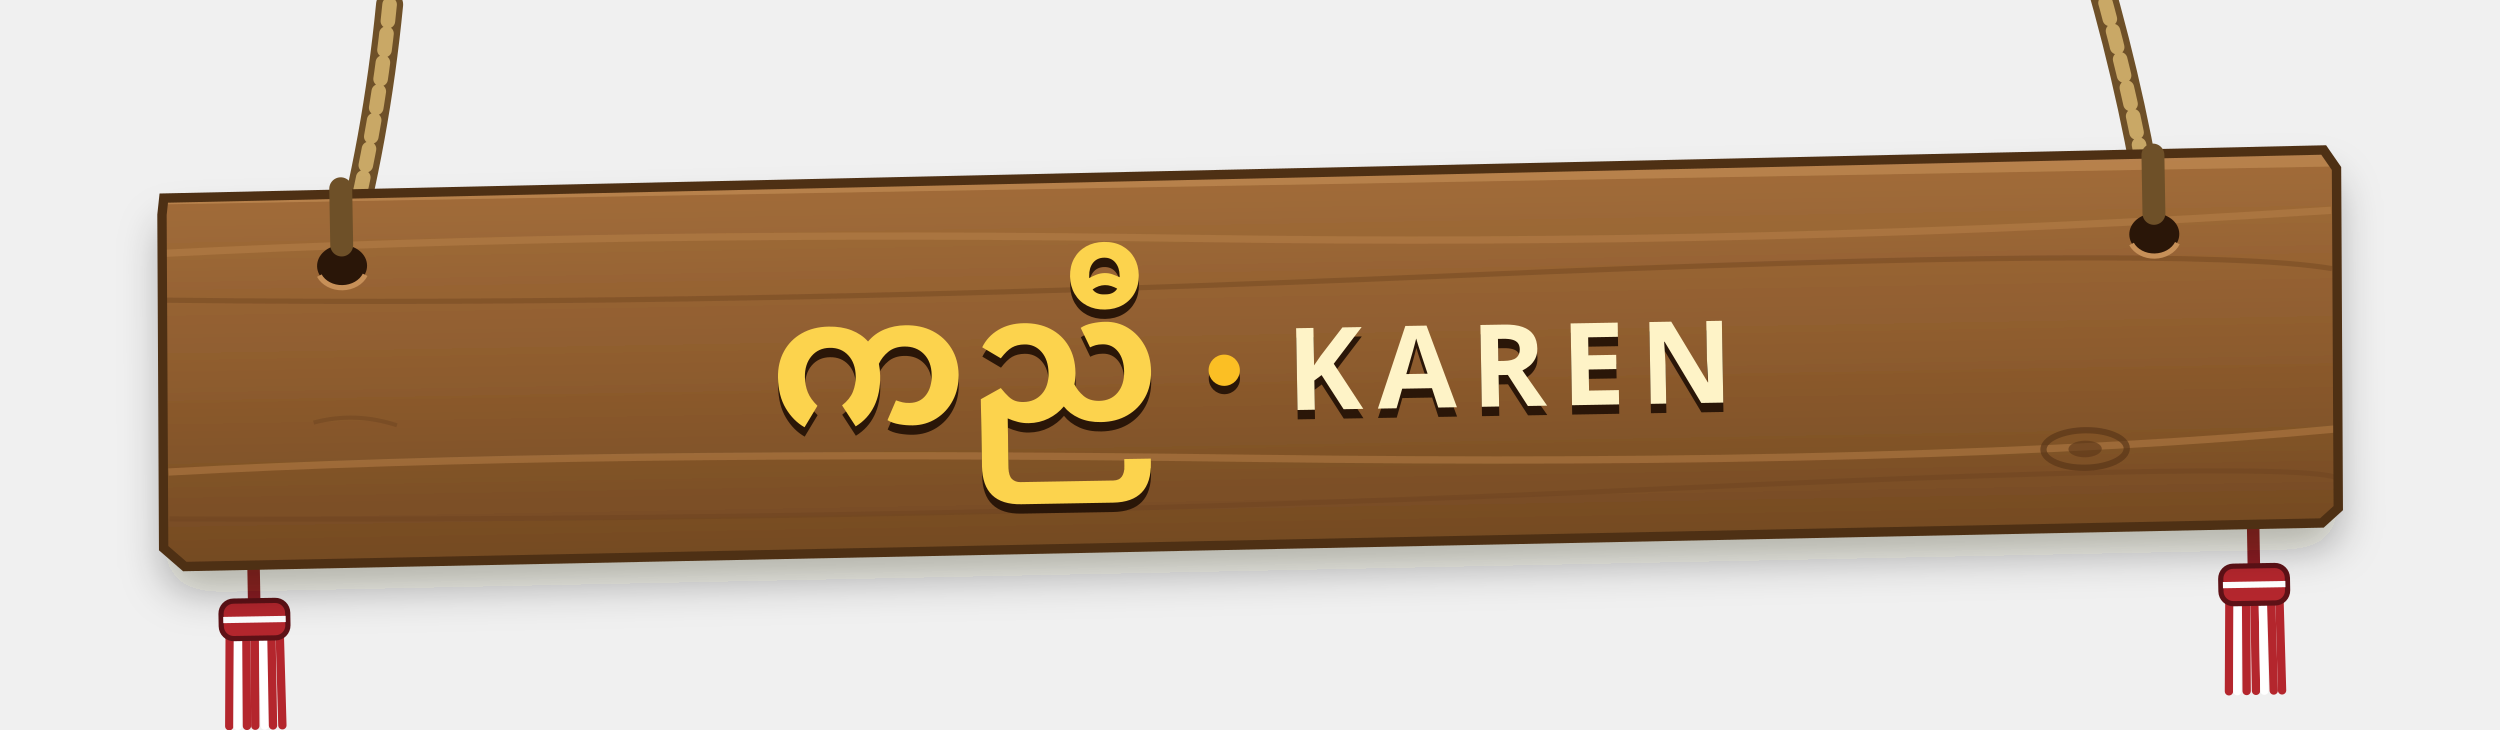
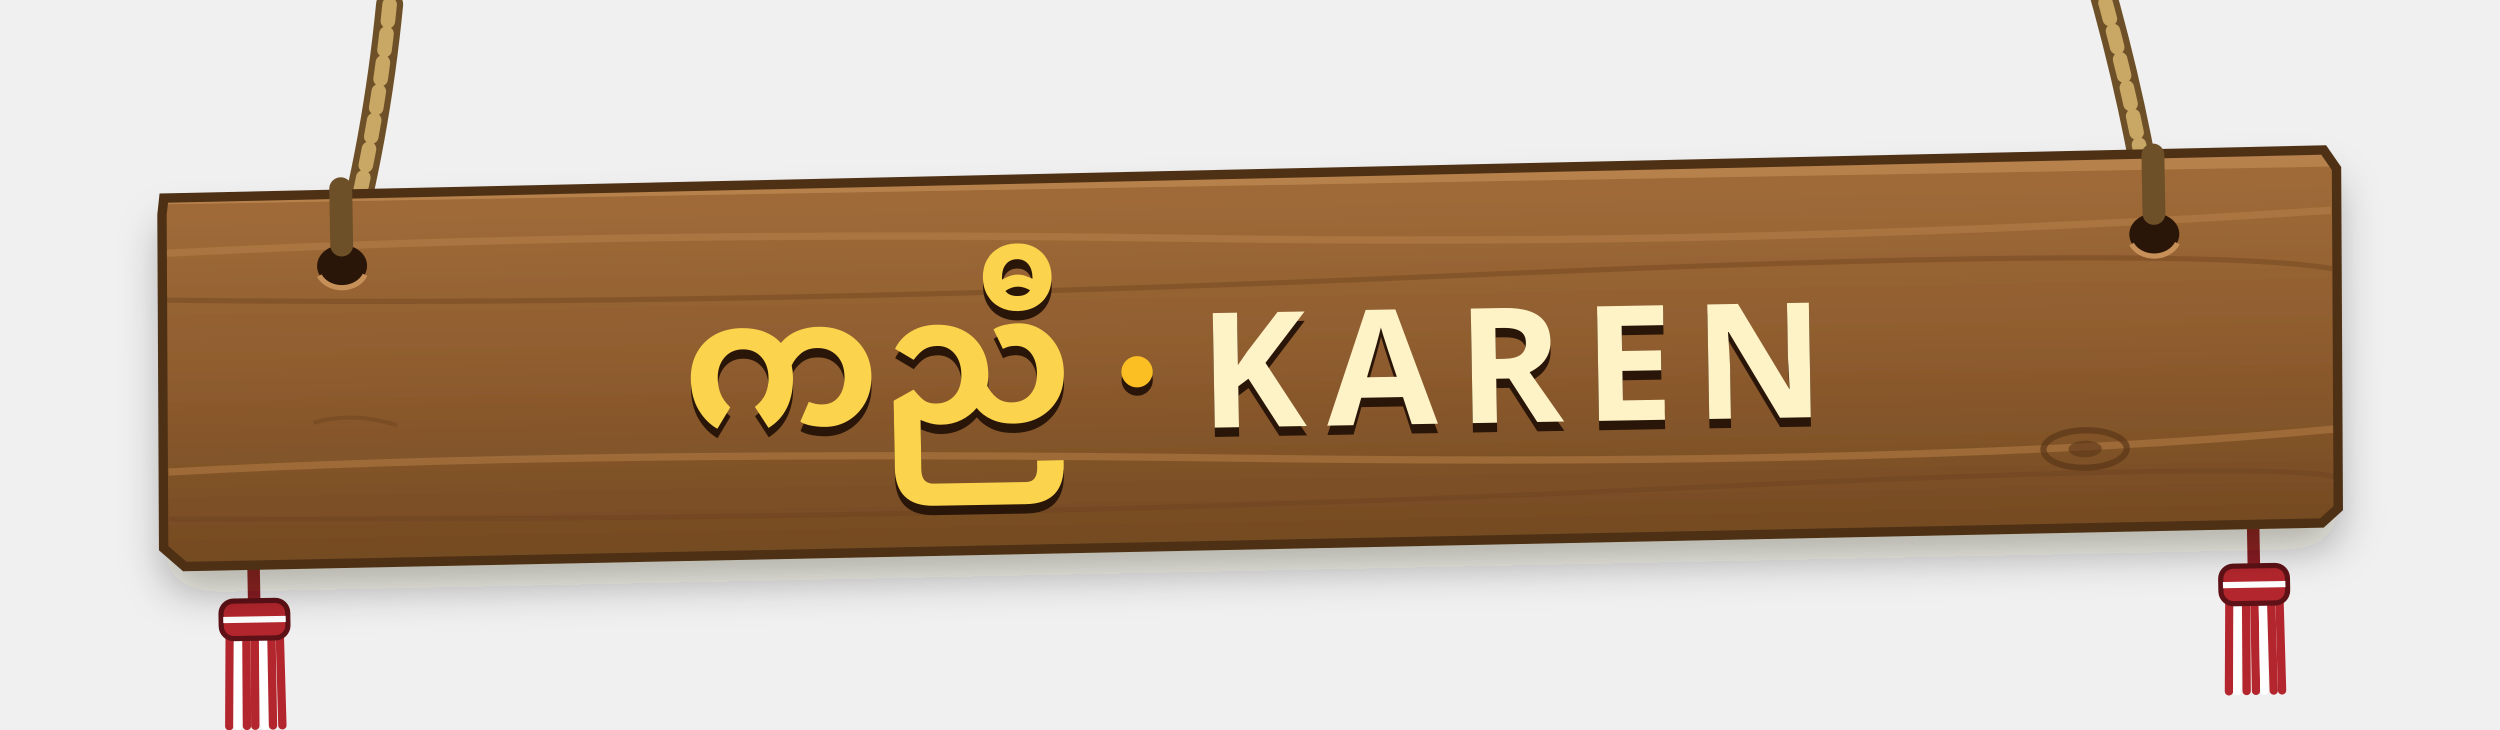
<svg xmlns="http://www.w3.org/2000/svg" width="240" height="70" viewBox="0 0 240 70" role="img">
  <defs>
    <linearGradient id="ksWoodSign" x1="0" y1="0" x2="0" y2="1">
      <stop offset="0" stop-color="#A26D3A" />
      <stop offset="0.5" stop-color="#8E5C2E" />
      <stop offset="1" stop-color="#744A22" />
    </linearGradient>
    <filter id="ksWoodShadow" x="-5%" y="-20%" width="110%" height="160%">
      <feDropShadow dx="0" dy="2.5" stdDeviation="2" flood-color="#28140A" flood-opacity="0.3" />
    </filter>
    <clipPath id="ksWoodClip">
      <path d="M16 17.2 L223.4 16.2 L224.6 18 L224.2 50.6 L222.6 52 L17.4 52.6 L15.4 50.8 L15.8 18.8 Z" />
    </clipPath>
  </defs>
  <g transform="rotate(-1 120 34)">
    <path d="M38 -1 Q36.5 12.0 33 24" stroke="#6E5028" stroke-width="2.6" fill="none" stroke-linecap="round" />
    <path d="M38 -1 Q36.5 12.0 33 24" stroke="#C9A866" stroke-width="1.4" fill="none" stroke-dasharray="1.6 1.2" stroke-linecap="round" />
    <path d="M202 -1 Q205.5 12.0 207 24" stroke="#6E5028" stroke-width="2.6" fill="none" stroke-linecap="round" />
    <path d="M202 -1 Q205.5 12.0 207 24" stroke="#C9A866" stroke-width="1.4" fill="none" stroke-dasharray="1.6 1.2" stroke-linecap="round" />
    <path d="M24 50 V57" stroke="#8A1C22" stroke-width="1.2" />
    <path d="M21.6 59 L21.4 68" stroke="#B4262D" stroke-width="0.8" stroke-linecap="round" />
    <path d="M22.4 59 L22.2 68" stroke="#FFFFFF" stroke-width="0.8" stroke-linecap="round" />
    <path d="M23.2 59 L23.1 68" stroke="#B4262D" stroke-width="0.8" stroke-linecap="round" />
    <path d="M24.0 59 L23.9 68" stroke="#B4262D" stroke-width="0.8" stroke-linecap="round" />
    <path d="M24.8 59 L24.8 68" stroke="#FFFFFF" stroke-width="0.8" stroke-linecap="round" />
    <path d="M25.6 59 L25.6 68" stroke="#B4262D" stroke-width="0.8" stroke-linecap="round" />
    <path d="M26.4 59 L26.5 68" stroke="#B4262D" stroke-width="0.8" stroke-linecap="round" />
    <rect x="20.8" y="56" width="6.4" height="3.6" rx="1.2" fill="#B4262D" stroke="#5E1116" stroke-width="0.5" />
    <path d="M21 57.8 H27" stroke="#FFFFFF" stroke-width="0.6" />
    <path d="M216 50 V57" stroke="#8A1C22" stroke-width="1.2" />
    <path d="M213.6 59 L213.4 68" stroke="#B4262D" stroke-width="0.8" stroke-linecap="round" />
    <path d="M214.4 59 L214.2 68" stroke="#FFFFFF" stroke-width="0.8" stroke-linecap="round" />
    <path d="M215.2 59 L215.1 68" stroke="#B4262D" stroke-width="0.8" stroke-linecap="round" />
    <path d="M216.0 59 L216.0 68" stroke="#B4262D" stroke-width="0.8" stroke-linecap="round" />
    <path d="M216.8 59 L216.8 68" stroke="#FFFFFF" stroke-width="0.8" stroke-linecap="round" />
    <path d="M217.6 59 L217.7 68" stroke="#B4262D" stroke-width="0.8" stroke-linecap="round" />
    <path d="M218.4 59 L218.5 68" stroke="#B4262D" stroke-width="0.8" stroke-linecap="round" />
    <rect x="212.8" y="56" width="6.4" height="3.6" rx="1.2" fill="#B4262D" stroke="#5E1116" stroke-width="0.5" />
    <path d="M213 57.8 H219" stroke="#FFFFFF" stroke-width="0.6" />
    <path d="M16 17.2 L223.4 16.2 L224.6 18 L224.2 50.6 L222.6 52 L17.4 52.6 L15.4 50.8 L15.8 18.8 Z" fill="url(#ksWoodSign)" filter="url(#ksWoodShadow)" />
    <g clip-path="url(#ksWoodClip)">
      <path d="M16 22.5 Q60 21 115 22.8 T224 22" stroke="#B07A44" stroke-width="0.7" fill="none" opacity="0.7" />
      <path d="M16 27 Q70 28.6 140 26.8 T224 27.6" stroke="#6E4420" stroke-width="0.5" fill="none" opacity="0.45" />
      <path d="M16 43.5 Q55 42 120 44 T224 43" stroke="#B07A44" stroke-width="0.7" fill="none" opacity="0.6" />
      <path d="M16 48 Q90 49.6 160 47.6 T224 48.4" stroke="#6E4420" stroke-width="0.5" fill="none" opacity="0.5" />
      <ellipse cx="200" cy="44.5" rx="4" ry="1.8" fill="none" stroke="#5A3618" stroke-width="0.6" opacity="0.7" />
      <ellipse cx="200" cy="44.5" rx="1.6" ry="0.8" fill="#5A3618" opacity="0.6" />
      <path d="M30 39 Q34 38 38 39.4" stroke="#6E4420" stroke-width="0.4" fill="none" opacity="0.5" />
      <rect x="14" y="16" width="212" height="1.8" fill="#C79058" opacity="0.6" />
    </g>
    <path d="M16 17.2 L223.4 16.2 L224.6 18 L224.2 50.6 L222.6 52 L17.4 52.6 L15.4 50.8 L15.8 18.8 Z" fill="none" stroke="#4E3014" stroke-width="0.9" />
    <ellipse cx="33" cy="24" rx="2.4" ry="2" fill="#2A1608" />
    <path d="M30.8 24.9 A2.4 2 0 0 0 35.2 24.9" stroke="#C79058" stroke-width="0.5" fill="none" />
    <ellipse cx="207" cy="24" rx="2.4" ry="2" fill="#2A1608" />
    <path d="M204.8 24.9 A2.4 2 0 0 0 209.2 24.9" stroke="#C79058" stroke-width="0.5" fill="none" />
    <path d="M33 16.6 V22" stroke="#6E5028" stroke-width="2.2" stroke-linecap="round" />
    <path d="M207 16.4 V22" stroke="#6E5028" stroke-width="2.2" stroke-linecap="round" />
-     <path transform="translate(73.89 41.00)" d="M3.23 0.17Q2.159 -0.459 1.462 -1.675Q0.765 -2.89 0.765 -4.641Q0.765 -6.069 1.386 -7.157Q2.006 -8.245 3.12 -8.849Q4.233 -9.452 5.712 -9.452Q6.953 -9.452 7.905 -9.061Q8.857 -8.67 9.469 -7.956Q10.132 -8.721 11.067 -9.087Q12.002 -9.452 13.073 -9.452Q14.569 -9.452 15.7 -8.84Q16.83 -8.228 17.468 -7.14Q18.105 -6.052 18.105 -4.641Q18.105 -3.247 17.51 -2.159Q16.915 -1.071 15.895 -0.451Q14.875 0.17 13.617 0.17Q13.005 0.17 12.325 0.043Q11.645 -0.085 11.203 -0.374L12.053 -2.261Q12.427 -2.125 12.691 -2.057Q12.954 -1.989 13.362 -1.989Q14.365 -1.989 14.943 -2.72Q15.521 -3.451 15.521 -4.641Q15.521 -5.916 14.807 -6.664Q14.093 -7.412 12.937 -7.412Q12.002 -7.412 11.399 -6.936Q10.795 -6.46 10.472 -5.797Q10.574 -5.253 10.574 -4.641Q10.574 -2.975 9.954 -1.751Q9.333 -0.527 8.143 0.17L6.868 -1.87Q7.633 -2.448 7.931 -3.154Q8.228 -3.859 8.228 -4.641Q8.228 -5.899 7.556 -6.655Q6.885 -7.412 5.78 -7.412Q4.692 -7.412 4.021 -6.647Q3.349 -5.882 3.349 -4.641Q3.349 -3.842 3.604 -3.179Q3.859 -2.516 4.505 -1.87Z M24.752 0.153Q24.225 0.153 23.724 0.017Q23.222 -0.119 22.746 -0.34V4.437Q22.746 5.185 23.061 5.491Q23.375 5.797 23.868 5.797H32.776Q33.337 5.797 33.601 5.44Q33.864 5.083 33.864 4.437V3.757H36.414V4.182Q36.414 7.922 32.725 7.922H23.902Q20.196 7.922 20.196 4.216V-2.227L22.134 -3.264Q22.559 -2.72 22.882 -2.414Q23.205 -2.108 23.537 -1.998Q23.868 -1.887 24.293 -1.887Q25.381 -1.887 26.061 -2.627Q26.741 -3.366 26.741 -4.641Q26.741 -5.899 26.112 -6.655Q25.483 -7.412 24.48 -7.412Q23.766 -7.412 23.273 -7.14Q22.78 -6.868 22.185 -6.12L20.417 -7.208Q20.944 -8.245 21.989 -8.849Q23.035 -9.452 24.429 -9.452Q25.891 -9.452 26.996 -8.857Q28.101 -8.262 28.713 -7.183Q29.325 -6.103 29.325 -4.641Q29.325 -4.063 29.206 -3.502Q29.495 -2.873 30.065 -2.372Q30.634 -1.87 31.569 -1.87Q32.691 -1.87 33.346 -2.635Q34.0 -3.4 34.0 -4.641Q34.0 -5.848 33.448 -6.571Q32.895 -7.293 31.977 -7.293Q31.586 -7.293 31.323 -7.225Q31.059 -7.157 30.77 -7.021L29.903 -8.908Q30.345 -9.197 31 -9.325Q31.654 -9.452 32.249 -9.452Q33.456 -9.452 34.434 -8.832Q35.411 -8.211 35.998 -7.132Q36.584 -6.052 36.584 -4.641Q36.584 -3.213 35.964 -2.134Q35.343 -1.054 34.247 -0.442Q33.15 0.17 31.705 0.17Q30.498 0.17 29.597 -0.255Q28.696 -0.68 28.152 -1.394Q27.54 -0.68 26.665 -0.264Q25.789 0.153 24.752 0.153Z M32.266 -10.625Q31.297 -10.625 30.549 -11.033Q29.801 -11.441 29.384 -12.181Q28.968 -12.92 28.968 -13.872Q28.968 -14.841 29.384 -15.572Q29.801 -16.303 30.549 -16.711Q31.297 -17.119 32.266 -17.119Q33.286 -17.119 34.026 -16.694Q34.765 -16.269 35.165 -15.538Q35.564 -14.807 35.564 -13.872Q35.564 -12.92 35.148 -12.181Q34.731 -11.441 33.983 -11.033Q33.235 -10.625 32.266 -10.625ZM30.804 -13.872Q30.804 -13.872 30.804 -13.847Q30.804 -13.821 30.804 -13.668Q31.127 -13.855 31.509 -13.991Q31.892 -14.127 32.283 -14.127Q32.691 -14.127 33.031 -14Q33.371 -13.872 33.728 -13.702Q33.728 -13.736 33.728 -13.872Q33.728 -14.637 33.337 -15.122Q32.946 -15.606 32.266 -15.606Q31.586 -15.606 31.195 -15.13Q30.804 -14.654 30.804 -13.872ZM32.283 -12.07Q32.742 -12.07 33.031 -12.215Q33.32 -12.359 33.473 -12.614Q33.201 -12.767 32.904 -12.869Q32.606 -12.971 32.3 -12.971Q31.688 -12.971 31.11 -12.58Q31.45 -12.07 32.283 -12.07Z" fill="#2A1608" />
-     <path transform="translate(73.89 40.10)" d="M3.23 0.17Q2.159 -0.459 1.462 -1.675Q0.765 -2.89 0.765 -4.641Q0.765 -6.069 1.386 -7.157Q2.006 -8.245 3.12 -8.849Q4.233 -9.452 5.712 -9.452Q6.953 -9.452 7.905 -9.061Q8.857 -8.67 9.469 -7.956Q10.132 -8.721 11.067 -9.087Q12.002 -9.452 13.073 -9.452Q14.569 -9.452 15.7 -8.84Q16.83 -8.228 17.468 -7.14Q18.105 -6.052 18.105 -4.641Q18.105 -3.247 17.51 -2.159Q16.915 -1.071 15.895 -0.451Q14.875 0.17 13.617 0.17Q13.005 0.17 12.325 0.043Q11.645 -0.085 11.203 -0.374L12.053 -2.261Q12.427 -2.125 12.691 -2.057Q12.954 -1.989 13.362 -1.989Q14.365 -1.989 14.943 -2.72Q15.521 -3.451 15.521 -4.641Q15.521 -5.916 14.807 -6.664Q14.093 -7.412 12.937 -7.412Q12.002 -7.412 11.399 -6.936Q10.795 -6.46 10.472 -5.797Q10.574 -5.253 10.574 -4.641Q10.574 -2.975 9.954 -1.751Q9.333 -0.527 8.143 0.17L6.868 -1.87Q7.633 -2.448 7.931 -3.154Q8.228 -3.859 8.228 -4.641Q8.228 -5.899 7.556 -6.655Q6.885 -7.412 5.78 -7.412Q4.692 -7.412 4.021 -6.647Q3.349 -5.882 3.349 -4.641Q3.349 -3.842 3.604 -3.179Q3.859 -2.516 4.505 -1.87Z M24.752 0.153Q24.225 0.153 23.724 0.017Q23.222 -0.119 22.746 -0.34V4.437Q22.746 5.185 23.061 5.491Q23.375 5.797 23.868 5.797H32.776Q33.337 5.797 33.601 5.44Q33.864 5.083 33.864 4.437V3.757H36.414V4.182Q36.414 7.922 32.725 7.922H23.902Q20.196 7.922 20.196 4.216V-2.227L22.134 -3.264Q22.559 -2.72 22.882 -2.414Q23.205 -2.108 23.537 -1.998Q23.868 -1.887 24.293 -1.887Q25.381 -1.887 26.061 -2.627Q26.741 -3.366 26.741 -4.641Q26.741 -5.899 26.112 -6.655Q25.483 -7.412 24.48 -7.412Q23.766 -7.412 23.273 -7.14Q22.78 -6.868 22.185 -6.12L20.417 -7.208Q20.944 -8.245 21.989 -8.849Q23.035 -9.452 24.429 -9.452Q25.891 -9.452 26.996 -8.857Q28.101 -8.262 28.713 -7.183Q29.325 -6.103 29.325 -4.641Q29.325 -4.063 29.206 -3.502Q29.495 -2.873 30.065 -2.372Q30.634 -1.87 31.569 -1.87Q32.691 -1.87 33.346 -2.635Q34.0 -3.4 34.0 -4.641Q34.0 -5.848 33.448 -6.571Q32.895 -7.293 31.977 -7.293Q31.586 -7.293 31.323 -7.225Q31.059 -7.157 30.77 -7.021L29.903 -8.908Q30.345 -9.197 31 -9.325Q31.654 -9.452 32.249 -9.452Q33.456 -9.452 34.434 -8.832Q35.411 -8.211 35.998 -7.132Q36.584 -6.052 36.584 -4.641Q36.584 -3.213 35.964 -2.134Q35.343 -1.054 34.247 -0.442Q33.15 0.17 31.705 0.17Q30.498 0.17 29.597 -0.255Q28.696 -0.68 28.152 -1.394Q27.54 -0.68 26.665 -0.264Q25.789 0.153 24.752 0.153Z M32.266 -10.625Q31.297 -10.625 30.549 -11.033Q29.801 -11.441 29.384 -12.181Q28.968 -12.92 28.968 -13.872Q28.968 -14.841 29.384 -15.572Q29.801 -16.303 30.549 -16.711Q31.297 -17.119 32.266 -17.119Q33.286 -17.119 34.026 -16.694Q34.765 -16.269 35.165 -15.538Q35.564 -14.807 35.564 -13.872Q35.564 -12.92 35.148 -12.181Q34.731 -11.441 33.983 -11.033Q33.235 -10.625 32.266 -10.625ZM30.804 -13.872Q30.804 -13.872 30.804 -13.847Q30.804 -13.821 30.804 -13.668Q31.127 -13.855 31.509 -13.991Q31.892 -14.127 32.283 -14.127Q32.691 -14.127 33.031 -14Q33.371 -13.872 33.728 -13.702Q33.728 -13.736 33.728 -13.872Q33.728 -14.637 33.337 -15.122Q32.946 -15.606 32.266 -15.606Q31.586 -15.606 31.195 -15.13Q30.804 -14.654 30.804 -13.872ZM32.283 -12.07Q32.742 -12.07 33.031 -12.215Q33.32 -12.359 33.473 -12.614Q33.201 -12.767 32.904 -12.869Q32.606 -12.971 32.3 -12.971Q31.688 -12.971 31.11 -12.58Q31.45 -12.07 32.283 -12.07Z" fill="#FCD34D" />
-     <circle cx="117.5" cy="36.3" r="1.5" fill="#2A1608" />
-     <circle cx="117.5" cy="35.5" r="1.5" fill="#FBBF24" />
-     <path transform="translate(123.48 40.34)" d="M7.304 0.0H5.412L3.355 -3.311L2.651 -2.805V0.0H0.99V-7.854H2.651V-4.257Q2.816 -4.488 2.981 -4.719Q3.146 -4.95 3.311 -5.181L5.434 -7.854H7.282L4.543 -4.378Z M14.501 0.0 13.929 -1.87H11.069L10.497 0.0H8.704L11.476 -7.887H13.511L16.294 0.0ZM12.961 -5.093Q12.906 -5.28 12.818 -5.566Q12.73 -5.852 12.642 -6.149Q12.554 -6.446 12.499 -6.666Q12.444 -6.446 12.35 -6.121Q12.257 -5.797 12.174 -5.505Q12.092 -5.214 12.048 -5.093L11.487 -3.267H13.533Z M20.972 -7.854Q22.039 -7.854 22.732 -7.595Q23.425 -7.337 23.766 -6.814Q24.107 -6.292 24.107 -5.5Q24.107 -4.961 23.904 -4.559Q23.7 -4.158 23.364 -3.877Q23.029 -3.597 22.644 -3.421L24.954 0.0H23.106L21.236 -3.014H20.345V0.0H18.684V-7.854ZM20.851 -6.49H20.345V-4.367H20.884Q21.709 -4.367 22.066 -4.642Q22.424 -4.917 22.424 -5.456Q22.424 -5.83 22.253 -6.056Q22.083 -6.281 21.736 -6.385Q21.39 -6.49 20.851 -6.49Z M31.865 0.0H27.344V-7.854H31.865V-6.49H29.005V-4.763H31.667V-3.399H29.005V-1.375H31.865Z M41.867 0.0H39.755L36.334 -5.94H36.29Q36.312 -5.566 36.328 -5.192Q36.345 -4.818 36.361 -4.444Q36.378 -4.07 36.389 -3.696V0.0H34.904V-7.854H37.005L40.415 -1.969H40.448Q40.437 -2.332 40.426 -2.695Q40.415 -3.058 40.398 -3.415Q40.382 -3.773 40.371 -4.136V-7.854H41.867Z" fill="#2A1608" />
-     <path transform="translate(123.48 39.44)" d="M7.304 0.0H5.412L3.355 -3.311L2.651 -2.805V0.0H0.99V-7.854H2.651V-4.257Q2.816 -4.488 2.981 -4.719Q3.146 -4.95 3.311 -5.181L5.434 -7.854H7.282L4.543 -4.378Z M14.501 0.0 13.929 -1.87H11.069L10.497 0.0H8.704L11.476 -7.887H13.511L16.294 0.0ZM12.961 -5.093Q12.906 -5.28 12.818 -5.566Q12.73 -5.852 12.642 -6.149Q12.554 -6.446 12.499 -6.666Q12.444 -6.446 12.35 -6.121Q12.257 -5.797 12.174 -5.505Q12.092 -5.214 12.048 -5.093L11.487 -3.267H13.533Z M20.972 -7.854Q22.039 -7.854 22.732 -7.595Q23.425 -7.337 23.766 -6.814Q24.107 -6.292 24.107 -5.5Q24.107 -4.961 23.904 -4.559Q23.7 -4.158 23.364 -3.877Q23.029 -3.597 22.644 -3.421L24.954 0.0H23.106L21.236 -3.014H20.345V0.0H18.684V-7.854ZM20.851 -6.49H20.345V-4.367H20.884Q21.709 -4.367 22.066 -4.642Q22.424 -4.917 22.424 -5.456Q22.424 -5.83 22.253 -6.056Q22.083 -6.281 21.736 -6.385Q21.39 -6.49 20.851 -6.49Z M31.865 0.0H27.344V-7.854H31.865V-6.49H29.005V-4.763H31.667V-3.399H29.005V-1.375H31.865Z M41.867 0.0H39.755L36.334 -5.94H36.29Q36.312 -5.566 36.328 -5.192Q36.345 -4.818 36.361 -4.444Q36.378 -4.07 36.389 -3.696V0.0H34.904V-7.854H37.005L40.415 -1.969H40.448Q40.437 -2.332 40.426 -2.695Q40.415 -3.058 40.398 -3.415Q40.382 -3.773 40.371 -4.136V-7.854H41.867Z" fill="#FEF3C7" />
+     <path transform="translate(65.52 41.00)" d="M3.23 0.17Q2.159 -0.459 1.462 -1.675Q0.765 -2.89 0.765 -4.641Q0.765 -6.069 1.386 -7.157Q2.006 -8.245 3.12 -8.849Q4.233 -9.452 5.712 -9.452Q6.953 -9.452 7.905 -9.061Q8.857 -8.67 9.469 -7.956Q10.132 -8.721 11.067 -9.087Q12.002 -9.452 13.073 -9.452Q14.569 -9.452 15.7 -8.84Q16.83 -8.228 17.468 -7.14Q18.105 -6.052 18.105 -4.641Q18.105 -3.247 17.51 -2.159Q16.915 -1.071 15.895 -0.451Q14.875 0.17 13.617 0.17Q13.005 0.17 12.325 0.043Q11.645 -0.085 11.203 -0.374L12.053 -2.261Q12.427 -2.125 12.691 -2.057Q12.954 -1.989 13.362 -1.989Q14.365 -1.989 14.943 -2.72Q15.521 -3.451 15.521 -4.641Q15.521 -5.916 14.807 -6.664Q14.093 -7.412 12.937 -7.412Q12.002 -7.412 11.399 -6.936Q10.795 -6.46 10.472 -5.797Q10.574 -5.253 10.574 -4.641Q10.574 -2.975 9.954 -1.751Q9.333 -0.527 8.143 0.17L6.868 -1.87Q7.633 -2.448 7.931 -3.154Q8.228 -3.859 8.228 -4.641Q8.228 -5.899 7.556 -6.655Q6.885 -7.412 5.78 -7.412Q4.692 -7.412 4.021 -6.647Q3.349 -5.882 3.349 -4.641Q3.349 -3.842 3.604 -3.179Q3.859 -2.516 4.505 -1.87Z M24.752 0.153Q24.225 0.153 23.724 0.017Q23.222 -0.119 22.746 -0.34V4.437Q22.746 5.185 23.061 5.491Q23.375 5.797 23.868 5.797H32.776Q33.337 5.797 33.601 5.44Q33.864 5.083 33.864 4.437V3.757H36.414V4.182Q36.414 7.922 32.725 7.922H23.902Q20.196 7.922 20.196 4.216V-2.227L22.134 -3.264Q22.559 -2.72 22.882 -2.414Q23.205 -2.108 23.537 -1.998Q23.868 -1.887 24.293 -1.887Q25.381 -1.887 26.061 -2.627Q26.741 -3.366 26.741 -4.641Q26.741 -5.899 26.112 -6.655Q25.483 -7.412 24.48 -7.412Q23.766 -7.412 23.273 -7.14Q22.78 -6.868 22.185 -6.12L20.417 -7.208Q20.944 -8.245 21.989 -8.849Q23.035 -9.452 24.429 -9.452Q25.891 -9.452 26.996 -8.857Q28.101 -8.262 28.713 -7.183Q29.325 -6.103 29.325 -4.641Q29.325 -4.063 29.206 -3.502Q29.495 -2.873 30.065 -2.372Q30.634 -1.87 31.569 -1.87Q32.691 -1.87 33.346 -2.635Q34.0 -3.4 34.0 -4.641Q34.0 -5.848 33.448 -6.571Q32.895 -7.293 31.977 -7.293Q31.586 -7.293 31.323 -7.225Q31.059 -7.157 30.77 -7.021L29.903 -8.908Q30.345 -9.197 31 -9.325Q31.654 -9.452 32.249 -9.452Q33.456 -9.452 34.434 -8.832Q35.411 -8.211 35.998 -7.132Q36.584 -6.052 36.584 -4.641Q36.584 -3.213 35.964 -2.134Q35.343 -1.054 34.247 -0.442Q33.15 0.17 31.705 0.17Q30.498 0.17 29.597 -0.255Q28.696 -0.68 28.152 -1.394Q27.54 -0.68 26.665 -0.264Q25.789 0.153 24.752 0.153Z M32.266 -10.625Q31.297 -10.625 30.549 -11.033Q29.801 -11.441 29.384 -12.181Q28.968 -12.92 28.968 -13.872Q28.968 -14.841 29.384 -15.572Q29.801 -16.303 30.549 -16.711Q31.297 -17.119 32.266 -17.119Q33.286 -17.119 34.026 -16.694Q34.765 -16.269 35.165 -15.538Q35.564 -14.807 35.564 -13.872Q35.564 -12.92 35.148 -12.181Q34.731 -11.441 33.983 -11.033Q33.235 -10.625 32.266 -10.625ZM30.804 -13.872Q30.804 -13.872 30.804 -13.847Q30.804 -13.821 30.804 -13.668Q31.127 -13.855 31.509 -13.991Q31.892 -14.127 32.283 -14.127Q32.691 -14.127 33.031 -14Q33.371 -13.872 33.728 -13.702Q33.728 -13.736 33.728 -13.872Q33.728 -14.637 33.337 -15.122Q32.946 -15.606 32.266 -15.606Q31.586 -15.606 31.195 -15.13Q30.804 -14.654 30.804 -13.872ZM32.283 -12.07Q32.742 -12.07 33.031 -12.215Q33.32 -12.359 33.473 -12.614Q33.201 -12.767 32.904 -12.869Q32.606 -12.971 32.3 -12.971Q31.688 -12.971 31.11 -12.58Q31.45 -12.07 32.283 -12.07Z" fill="#2A1608" />
+     <path transform="translate(65.52 40.10)" d="M3.23 0.17Q2.159 -0.459 1.462 -1.675Q0.765 -2.89 0.765 -4.641Q0.765 -6.069 1.386 -7.157Q2.006 -8.245 3.12 -8.849Q4.233 -9.452 5.712 -9.452Q6.953 -9.452 7.905 -9.061Q8.857 -8.67 9.469 -7.956Q10.132 -8.721 11.067 -9.087Q12.002 -9.452 13.073 -9.452Q14.569 -9.452 15.7 -8.84Q16.83 -8.228 17.468 -7.14Q18.105 -6.052 18.105 -4.641Q18.105 -3.247 17.51 -2.159Q16.915 -1.071 15.895 -0.451Q14.875 0.17 13.617 0.17Q13.005 0.17 12.325 0.043Q11.645 -0.085 11.203 -0.374L12.053 -2.261Q12.427 -2.125 12.691 -2.057Q12.954 -1.989 13.362 -1.989Q14.365 -1.989 14.943 -2.72Q15.521 -3.451 15.521 -4.641Q15.521 -5.916 14.807 -6.664Q14.093 -7.412 12.937 -7.412Q12.002 -7.412 11.399 -6.936Q10.795 -6.46 10.472 -5.797Q10.574 -5.253 10.574 -4.641Q10.574 -2.975 9.954 -1.751Q9.333 -0.527 8.143 0.17L6.868 -1.87Q7.633 -2.448 7.931 -3.154Q8.228 -3.859 8.228 -4.641Q8.228 -5.899 7.556 -6.655Q6.885 -7.412 5.78 -7.412Q4.692 -7.412 4.021 -6.647Q3.349 -5.882 3.349 -4.641Q3.349 -3.842 3.604 -3.179Q3.859 -2.516 4.505 -1.87Z M24.752 0.153Q24.225 0.153 23.724 0.017Q23.222 -0.119 22.746 -0.34V4.437Q22.746 5.185 23.061 5.491Q23.375 5.797 23.868 5.797H32.776Q33.337 5.797 33.601 5.44Q33.864 5.083 33.864 4.437V3.757H36.414V4.182Q36.414 7.922 32.725 7.922H23.902Q20.196 7.922 20.196 4.216V-2.227L22.134 -3.264Q22.559 -2.72 22.882 -2.414Q23.205 -2.108 23.537 -1.998Q23.868 -1.887 24.293 -1.887Q25.381 -1.887 26.061 -2.627Q26.741 -3.366 26.741 -4.641Q26.741 -5.899 26.112 -6.655Q25.483 -7.412 24.48 -7.412Q23.766 -7.412 23.273 -7.14Q22.78 -6.868 22.185 -6.12L20.417 -7.208Q20.944 -8.245 21.989 -8.849Q23.035 -9.452 24.429 -9.452Q25.891 -9.452 26.996 -8.857Q28.101 -8.262 28.713 -7.183Q29.325 -6.103 29.325 -4.641Q29.325 -4.063 29.206 -3.502Q29.495 -2.873 30.065 -2.372Q30.634 -1.87 31.569 -1.87Q32.691 -1.87 33.346 -2.635Q34.0 -3.4 34.0 -4.641Q34.0 -5.848 33.448 -6.571Q32.895 -7.293 31.977 -7.293Q31.586 -7.293 31.323 -7.225Q31.059 -7.157 30.77 -7.021L29.903 -8.908Q30.345 -9.197 31 -9.325Q31.654 -9.452 32.249 -9.452Q33.456 -9.452 34.434 -8.832Q35.411 -8.211 35.998 -7.132Q36.584 -6.052 36.584 -4.641Q36.584 -3.213 35.964 -2.134Q35.343 -1.054 34.247 -0.442Q33.15 0.17 31.705 0.17Q30.498 0.17 29.597 -0.255Q28.696 -0.68 28.152 -1.394Q27.54 -0.68 26.665 -0.264Q25.789 0.153 24.752 0.153Z M32.266 -10.625Q31.297 -10.625 30.549 -11.033Q29.801 -11.441 29.384 -12.181Q28.968 -12.92 28.968 -13.872Q28.968 -14.841 29.384 -15.572Q29.801 -16.303 30.549 -16.711Q31.297 -17.119 32.266 -17.119Q33.286 -17.119 34.026 -16.694Q34.765 -16.269 35.165 -15.538Q35.564 -14.807 35.564 -13.872Q35.564 -12.92 35.148 -12.181Q34.731 -11.441 33.983 -11.033Q33.235 -10.625 32.266 -10.625ZM30.804 -13.872Q30.804 -13.872 30.804 -13.847Q30.804 -13.821 30.804 -13.668Q31.127 -13.855 31.509 -13.991Q31.892 -14.127 32.283 -14.127Q32.691 -14.127 33.031 -14Q33.371 -13.872 33.728 -13.702Q33.728 -13.736 33.728 -13.872Q33.728 -14.637 33.337 -15.122Q32.946 -15.606 32.266 -15.606Q31.586 -15.606 31.195 -15.13Q30.804 -14.654 30.804 -13.872ZM32.283 -12.07Q32.742 -12.07 33.031 -12.215Q33.32 -12.359 33.473 -12.614Q33.201 -12.767 32.904 -12.869Q32.606 -12.971 32.3 -12.971Q31.688 -12.971 31.11 -12.58Q31.45 -12.07 32.283 -12.07Z" fill="#FCD34D" />
+     <circle cx="109.13" cy="36.3" r="1.5" fill="#2A1608" />
+     <circle cx="109.13" cy="35.5" r="1.5" fill="#FBBF24" />
+     <path transform="translate(115.11 41.89) scale(1.4)" d="M7.304 0.0H5.412L3.355 -3.311L2.651 -2.805V0.0H0.99V-7.854H2.651V-4.257Q2.816 -4.488 2.981 -4.719Q3.146 -4.95 3.311 -5.181L5.434 -7.854H7.282L4.543 -4.378Z M14.501 0.0 13.929 -1.87H11.069L10.497 0.0H8.704L11.476 -7.887H13.511L16.294 0.0ZM12.961 -5.093Q12.906 -5.28 12.818 -5.566Q12.73 -5.852 12.642 -6.149Q12.554 -6.446 12.499 -6.666Q12.444 -6.446 12.35 -6.121Q12.257 -5.797 12.174 -5.505Q12.092 -5.214 12.048 -5.093L11.487 -3.267H13.533Z M20.972 -7.854Q22.039 -7.854 22.732 -7.595Q23.425 -7.337 23.766 -6.814Q24.107 -6.292 24.107 -5.5Q24.107 -4.961 23.904 -4.559Q23.7 -4.158 23.364 -3.877Q23.029 -3.597 22.644 -3.421L24.954 0.0H23.106L21.236 -3.014H20.345V0.0H18.684V-7.854ZM20.851 -6.49H20.345V-4.367H20.884Q21.709 -4.367 22.066 -4.642Q22.424 -4.917 22.424 -5.456Q22.424 -5.83 22.253 -6.056Q22.083 -6.281 21.736 -6.385Q21.39 -6.49 20.851 -6.49Z M31.865 0.0H27.344V-7.854H31.865V-6.49H29.005V-4.763H31.667V-3.399H29.005V-1.375H31.865Z M41.867 0.0H39.755L36.334 -5.94H36.29Q36.312 -5.566 36.328 -5.192Q36.345 -4.818 36.361 -4.444Q36.378 -4.07 36.389 -3.696V0.0H34.904V-7.854H37.005L40.415 -1.969H40.448Q40.437 -2.332 40.426 -2.695Q40.415 -3.058 40.398 -3.415Q40.382 -3.773 40.371 -4.136V-7.854H41.867Z" fill="#2A1608" />
+     <path transform="translate(115.11 40.99) scale(1.4)" d="M7.304 0.0H5.412L3.355 -3.311L2.651 -2.805V0.0H0.99V-7.854H2.651V-4.257Q2.816 -4.488 2.981 -4.719Q3.146 -4.95 3.311 -5.181L5.434 -7.854H7.282L4.543 -4.378Z M14.501 0.0 13.929 -1.87H11.069L10.497 0.0H8.704L11.476 -7.887H13.511L16.294 0.0ZM12.961 -5.093Q12.906 -5.28 12.818 -5.566Q12.73 -5.852 12.642 -6.149Q12.554 -6.446 12.499 -6.666Q12.444 -6.446 12.35 -6.121Q12.257 -5.797 12.174 -5.505Q12.092 -5.214 12.048 -5.093L11.487 -3.267H13.533Z M20.972 -7.854Q22.039 -7.854 22.732 -7.595Q23.425 -7.337 23.766 -6.814Q24.107 -6.292 24.107 -5.5Q24.107 -4.961 23.904 -4.559Q23.7 -4.158 23.364 -3.877Q23.029 -3.597 22.644 -3.421L24.954 0.0H23.106L21.236 -3.014H20.345V0.0H18.684V-7.854ZM20.851 -6.49H20.345V-4.367H20.884Q21.709 -4.367 22.066 -4.642Q22.424 -4.917 22.424 -5.456Q22.424 -5.83 22.253 -6.056Q22.083 -6.281 21.736 -6.385Q21.39 -6.49 20.851 -6.49Z M31.865 0.0H27.344V-7.854H31.865V-6.49H29.005V-4.763H31.667V-3.399H29.005V-1.375H31.865Z M41.867 0.0H39.755L36.334 -5.94H36.29Q36.312 -5.566 36.328 -5.192Q36.345 -4.818 36.361 -4.444Q36.378 -4.07 36.389 -3.696V0.0H34.904V-7.854H37.005L40.415 -1.969H40.448Q40.437 -2.332 40.426 -2.695Q40.415 -3.058 40.398 -3.415Q40.382 -3.773 40.371 -4.136V-7.854H41.867Z" fill="#FEF3C7" />
  </g>
</svg>
